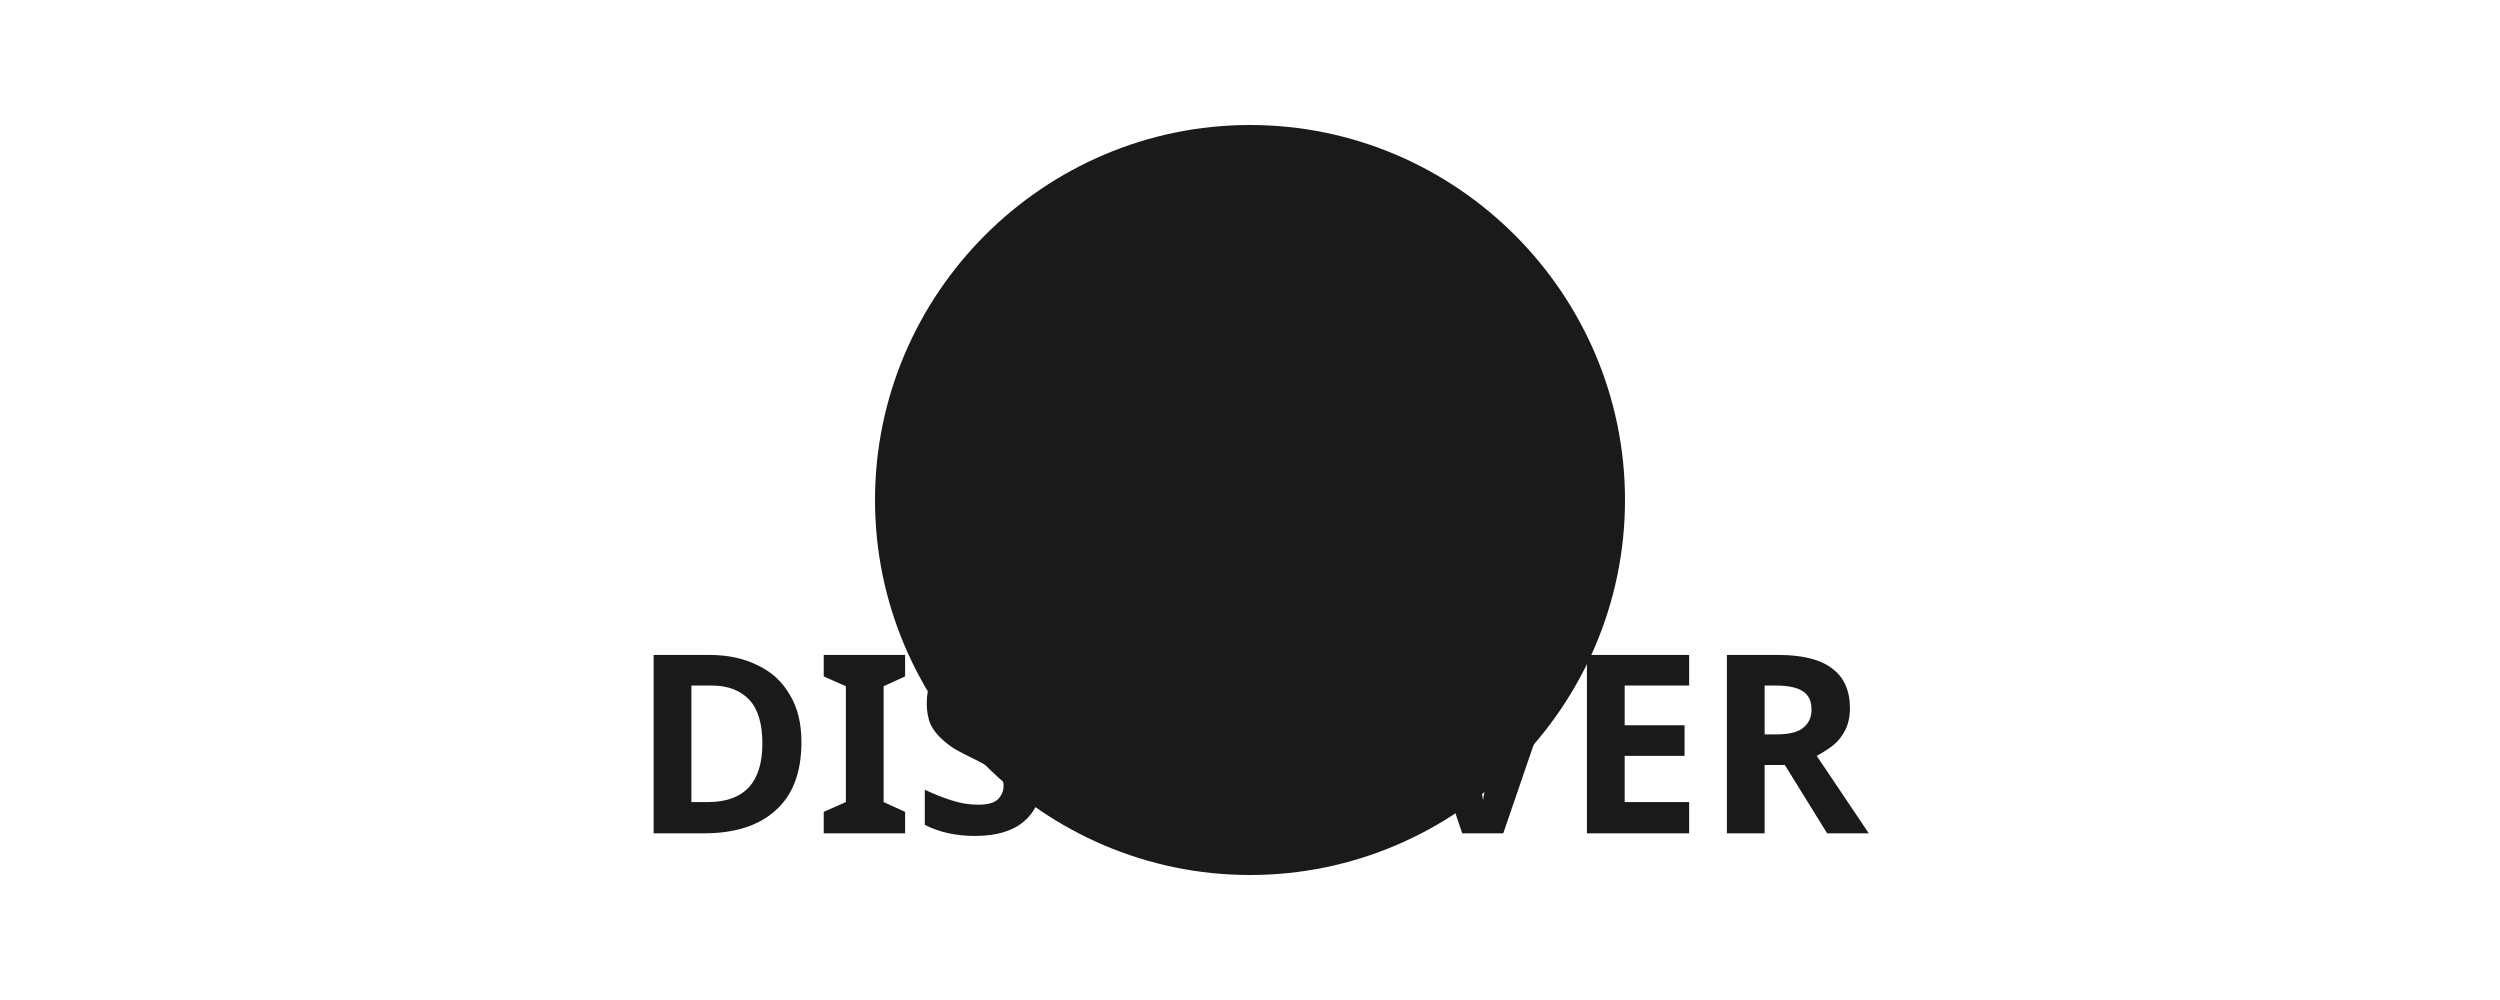
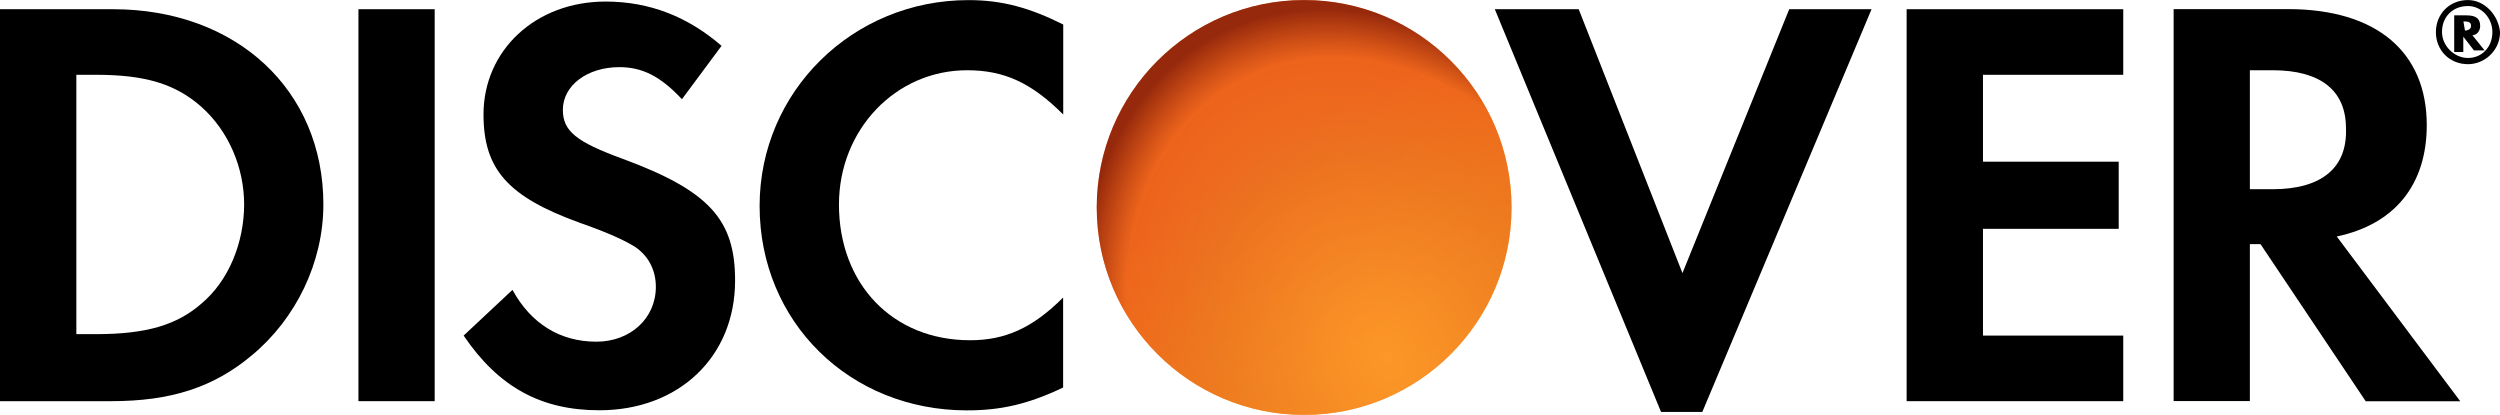
- <svg xmlns="http://www.w3.org/2000/svg" width="60" height="24" viewBox="0 0 60 24" fill="none">
-   <rect width="60" height="24" fill="none" />
-   <circle cx="30" cy="12" r="8" fill="#1a1a1a" />
-   <path d="M30 4c4.4 0 8 3.6 8 8s-3.6 8-8 8c-4.4 0-8-3.6-8-8s3.6-8 8-8z" fill="none" stroke="#1a1a1a" stroke-width="2" />
-   <text x="30" y="20" text-anchor="middle" fill="#1a1a1a" font-family="system-ui" font-size="6" font-weight="bold">DISCOVER</text>
+ <svg xmlns="http://www.w3.org/2000/svg" version="1.1" id="Layer_1" x="0px" y="0px" viewBox="0 0 2252.8 373.9" style="enable-background:new 0 0 2252.8 373.9;" xml:space="preserve">
+   <style type="text/css">
+   .st0{fill:url(#Oval_2_);}
+ 	.st1{opacity:0.65;fill:url(#Oval_3_);enable-background:new    ;}
+  </style>
+   <g id="Page-1">
+     <g id="Artboard-Copy">
+       <g id="Discover-Card">
+         <path id="Shape" d="M101.7,8.3H0v353.2h100.3c53.6,0,92.1-12.4,126.5-41.2c39.9-33,64.6-83.8,64.6-136.1     C291.4,81.1,213.1,8.3,101.7,8.3L101.7,8.3z M181.5,273.6c-22,19.2-49.5,27.5-94.8,27.5H68.8V67.4h17.9c44,0,71.5,8.2,94.8,28.9     c24.7,22,38.5,55,38.5,88C219.9,218.6,206.2,252.9,181.5,273.6L181.5,273.6z">
+     </path>
+         <rect id="Rectangle-path" x="323" y="8.3" width="68.7" height="353.2">
+     </rect>
+         <path id="Shape_1_" d="M560.8,143c-41.2-15.1-53.6-24.7-53.6-44c0-22,22-38.5,50.9-38.5c20.6,0,37.1,8.2,56.4,28.9l35.7-48.1     C620,15.2,585.6,1.4,545.7,1.4c-63.2,0-110,44-110,101.7c0,49.5,22,74.2,86.6,97.6c27.5,9.6,41.2,16.5,48.1,20.6     c13.7,8.2,20.6,22,20.6,37.1c0,28.9-23.4,49.5-53.6,49.5c-33,0-59.1-16.5-75.6-46.7l-44,41.2c31.6,46.7,70.1,67.3,122.3,67.3     c71.5,0,122.3-48.1,122.3-116.8C662.5,198,639.2,171.9,560.8,143L560.8,143z">
+     </path>
+         <path id="Shape_2_" d="M684.5,185.6c0,104.5,81.1,184.2,186.9,184.2c30.2,0,55-5.5,86.6-20.6v-81.1     c-27.5,27.5-52.2,38.5-83.8,38.5c-70.1,0-118.2-50.9-118.2-122.3c0-67.3,50.9-121,115.5-121c33,0,57.7,11,86.6,39.9V22.1     c-30.2-15.1-55-22-85.2-22C768.4,0,684.5,82.5,684.5,185.6L684.5,185.6z">
+     </path>
+         <polygon id="Shape_3_" points="1516.1,246.1 1422.6,8.3 1347,8.3 1496.8,371.2 1534,371.2 1686.5,8.3 1612.3,8.3    ">
+     </polygon>
+         <polygon id="Shape_4_" points="1718.1,361.5 1913.3,361.5 1913.3,302.4 1786.9,302.4 1786.9,206.2 1909.2,206.2 1909.2,145.7      1786.9,145.7 1786.9,67.4 1913.3,67.4 1913.3,8.3 1718.1,8.3    ">
+     </polygon>
+         <path id="Shape_5_" d="M2186.8,112.7c0-66-45.4-104.5-125.1-104.5h-103v353.2h68.7V220h9.6l94.8,141.6h85.2l-111.3-148.5     C2158,202.1,2186.8,166.4,2186.8,112.7L2186.8,112.7z M2048,170.5h-20.6V63.3h20.6c42.6,0,66,17.9,66,52.2     C2115.4,151.2,2092,170.5,2048,170.5L2048,170.5z">
+     </path>
+         <g id="Group" transform="translate(90.98438, 0.140625)">
+           <linearGradient id="Oval_2_" gradientUnits="userSpaceOnUse" x1="-93.321" y1="-682.901" x2="-97.081" y2="-688.788" gradientTransform="matrix(34.425 0 0 34.425 4392.488 23845.523)">
+             <stop offset="0" style="stop-color:#F9A020">
+       </stop>
+             <stop offset="0.204" style="stop-color:#F99D20">
+       </stop>
+             <stop offset="0.435" style="stop-color:#F79320">
+       </stop>
+             <stop offset="0.62" style="stop-color:#F68820">
+       </stop>
+             <stop offset="0.797" style="stop-color:#F57E20">
+       </stop>
+             <stop offset="1" style="stop-color:#F47521">
+       </stop>
+           </linearGradient>
+           <circle id="Oval" class="st0" cx="1084.2" cy="186.8" r="186.9">
+      </circle>
+           <radialGradient id="Oval_3_" cx="-147.691" cy="-661.715" r="9.561" gradientTransform="matrix(-16.0595 -30.4495 23.6175 -12.4562 14414.888 -12417.13)" gradientUnits="userSpaceOnUse">
+             <stop offset="0" style="stop-color:#FF932C">
+       </stop>
+             <stop offset="0.568" style="stop-color:#E86D20">
+       </stop>
+             <stop offset="0.86" style="stop-color:#E85718;stop-opacity:0.865">
+       </stop>
+             <stop offset="1" style="stop-color:#640000">
+       </stop>
+           </radialGradient>
+           <path id="Oval_1_" class="st1" d="M1084.2,373.8c103.2,0,186.9-83.7,186.9-186.9s-83.6-187-186.9-187S897.3,83.6,897.3,186.8      S981,373.8,1084.2,373.8z">
+      </path>
+         </g>
+         <g id="Group_1_" transform="translate(201.2344, 0.140625)">
+           <path id="Shape_6_" d="M2033.7,23.3c0-6.9-4.1-9.6-12.4-9.6h-11v33h8.2V32.9l9.6,12.4h9.6l-11-13.7      C2031,31.5,2033.7,27.4,2033.7,23.3L2033.7,23.3z M2020,27.4L2020,27.4l-1.4-8.2h1.4c4.1,0,5.5,1.4,5.5,4.1      S2022.7,27.4,2020,27.4L2020,27.4z">
+      </path>
+           <path id="Shape_7_" d="M2022.7-0.1c-16.5,0-28.9,12.4-28.9,28.9s12.4,28.9,28.9,28.9c15.1,0,28.9-12.4,28.9-28.9      C2050.2,13.6,2037.8-0.1,2022.7-0.1L2022.7-0.1z M2022.7,52.1c-12.4,0-23.4-11-23.4-23.4c0-13.7,9.6-23.4,23.4-23.4      c12.4,0,22,11,22,23.4C2044.7,42.5,2035.1,52.1,2022.7,52.1L2022.7,52.1z">
+      </path>
+         </g>
+       </g>
+     </g>
+   </g>
</svg>
